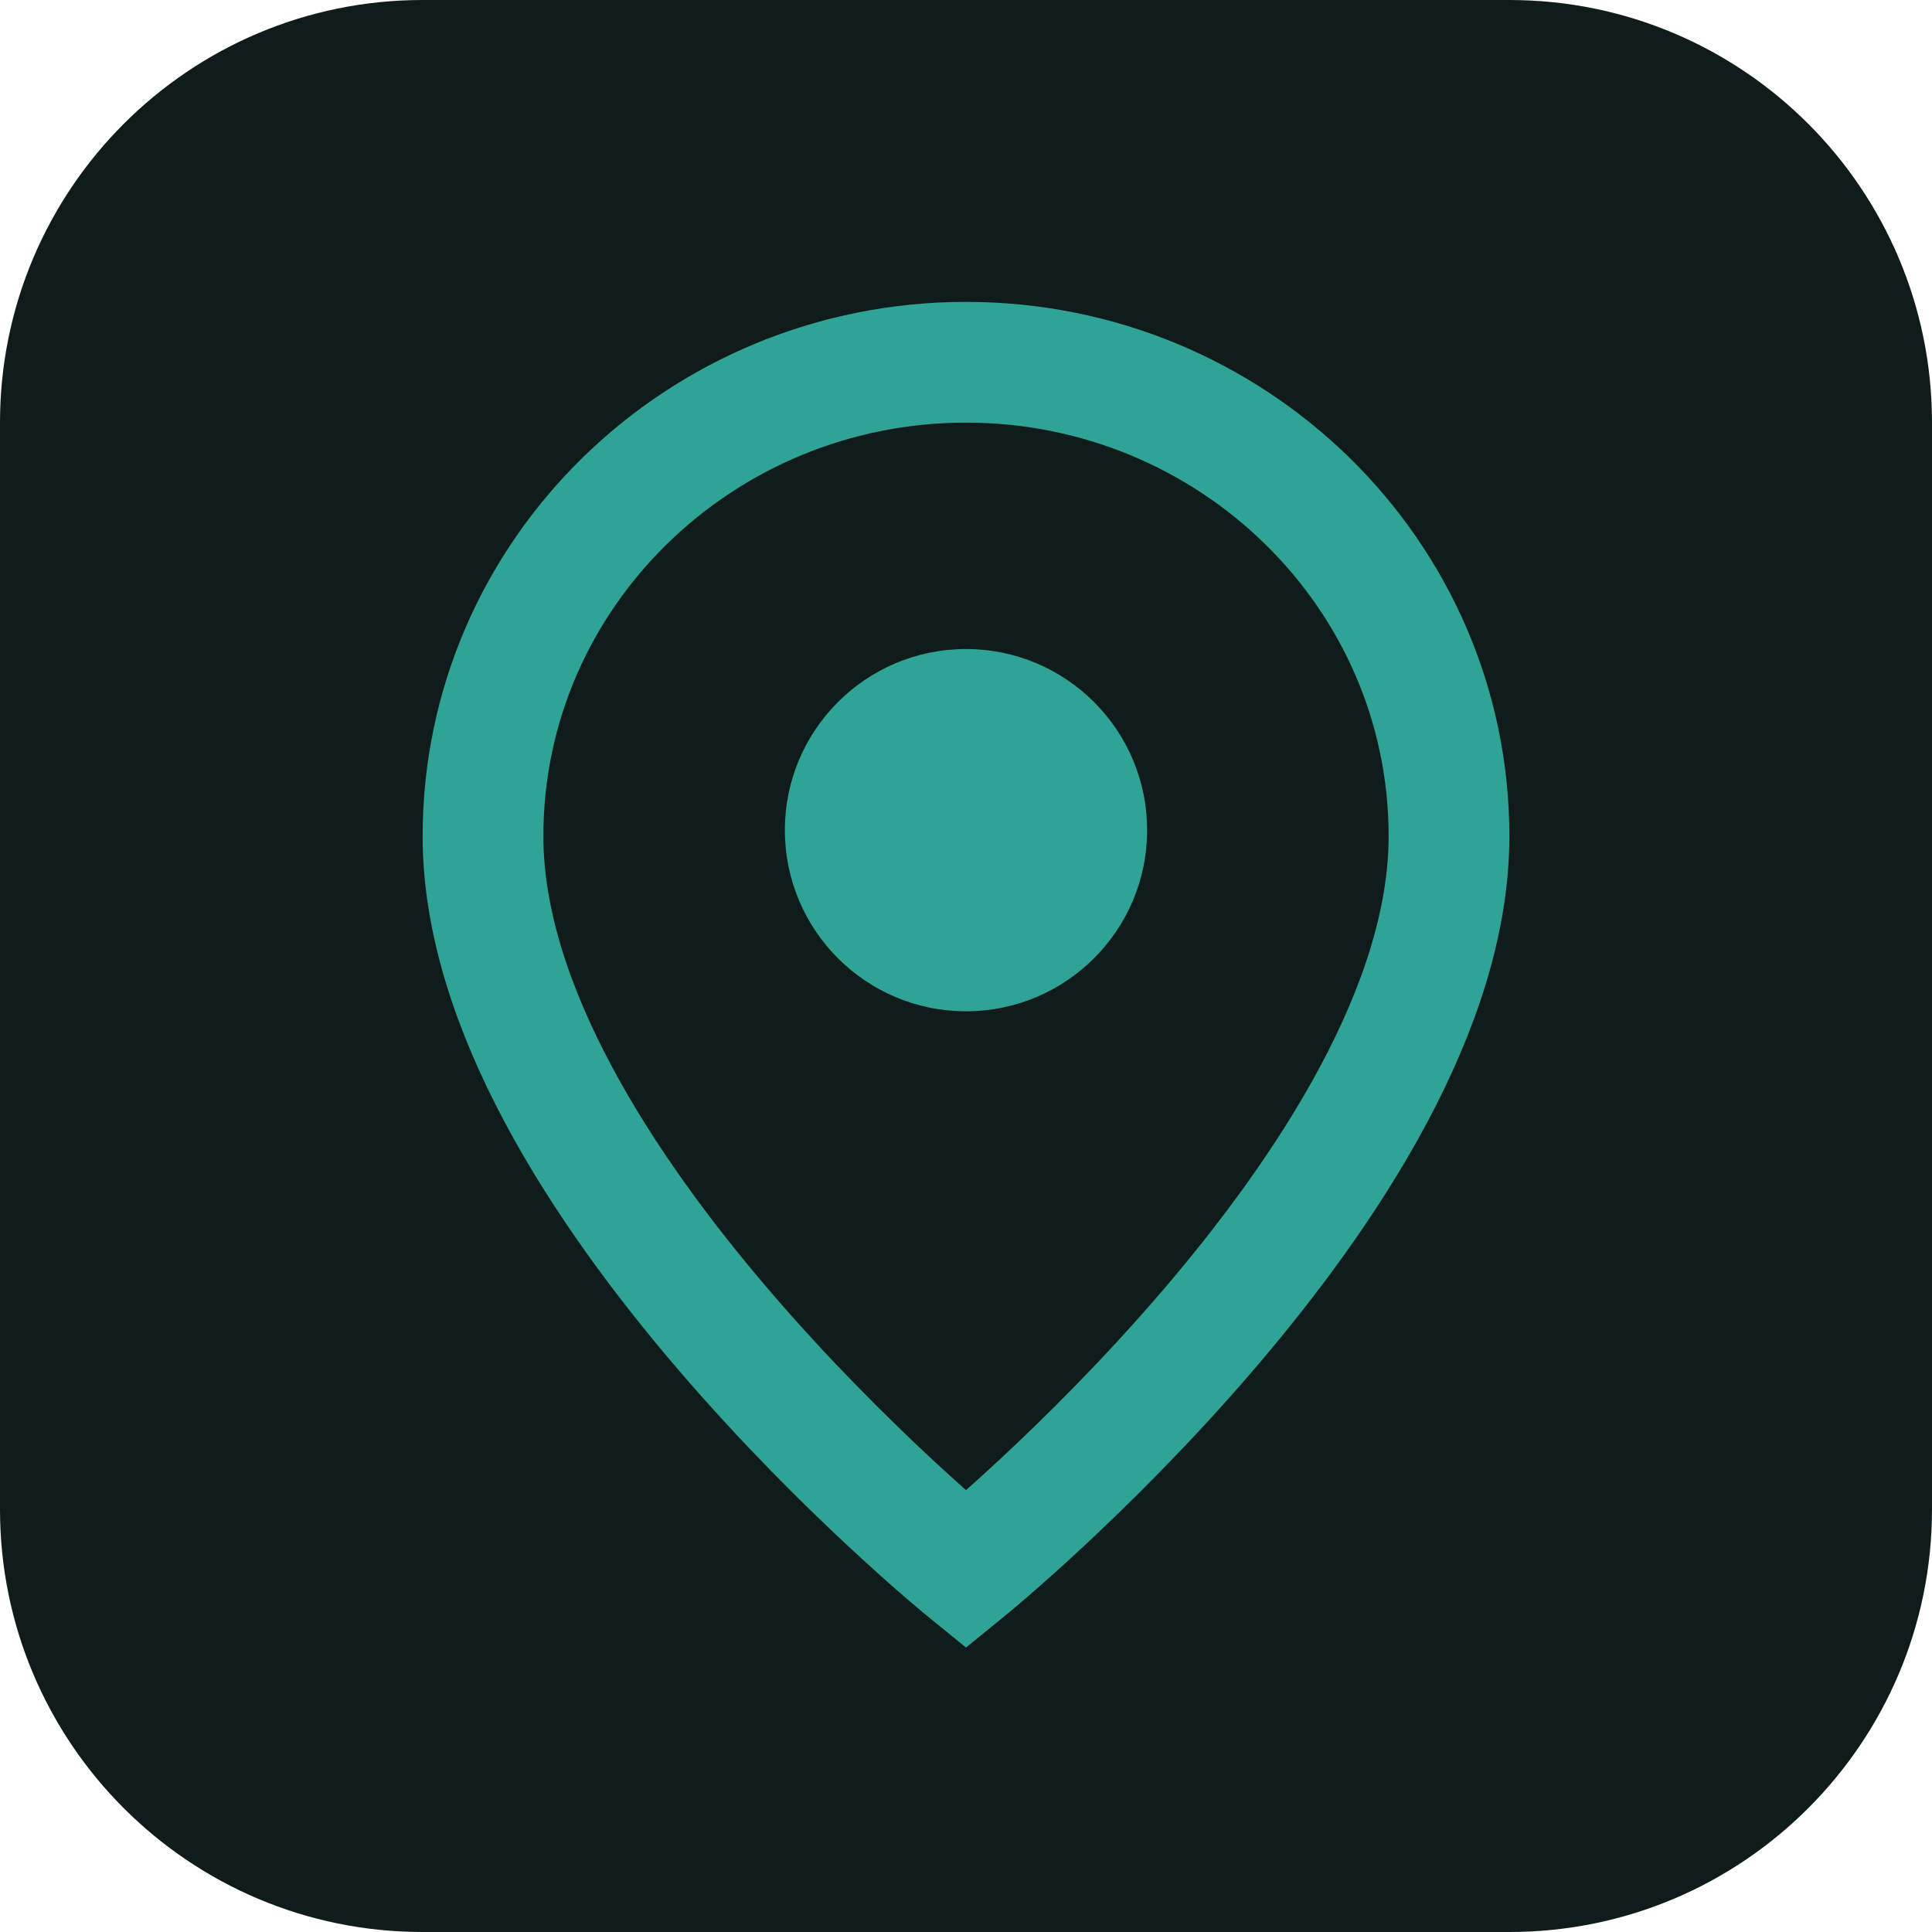
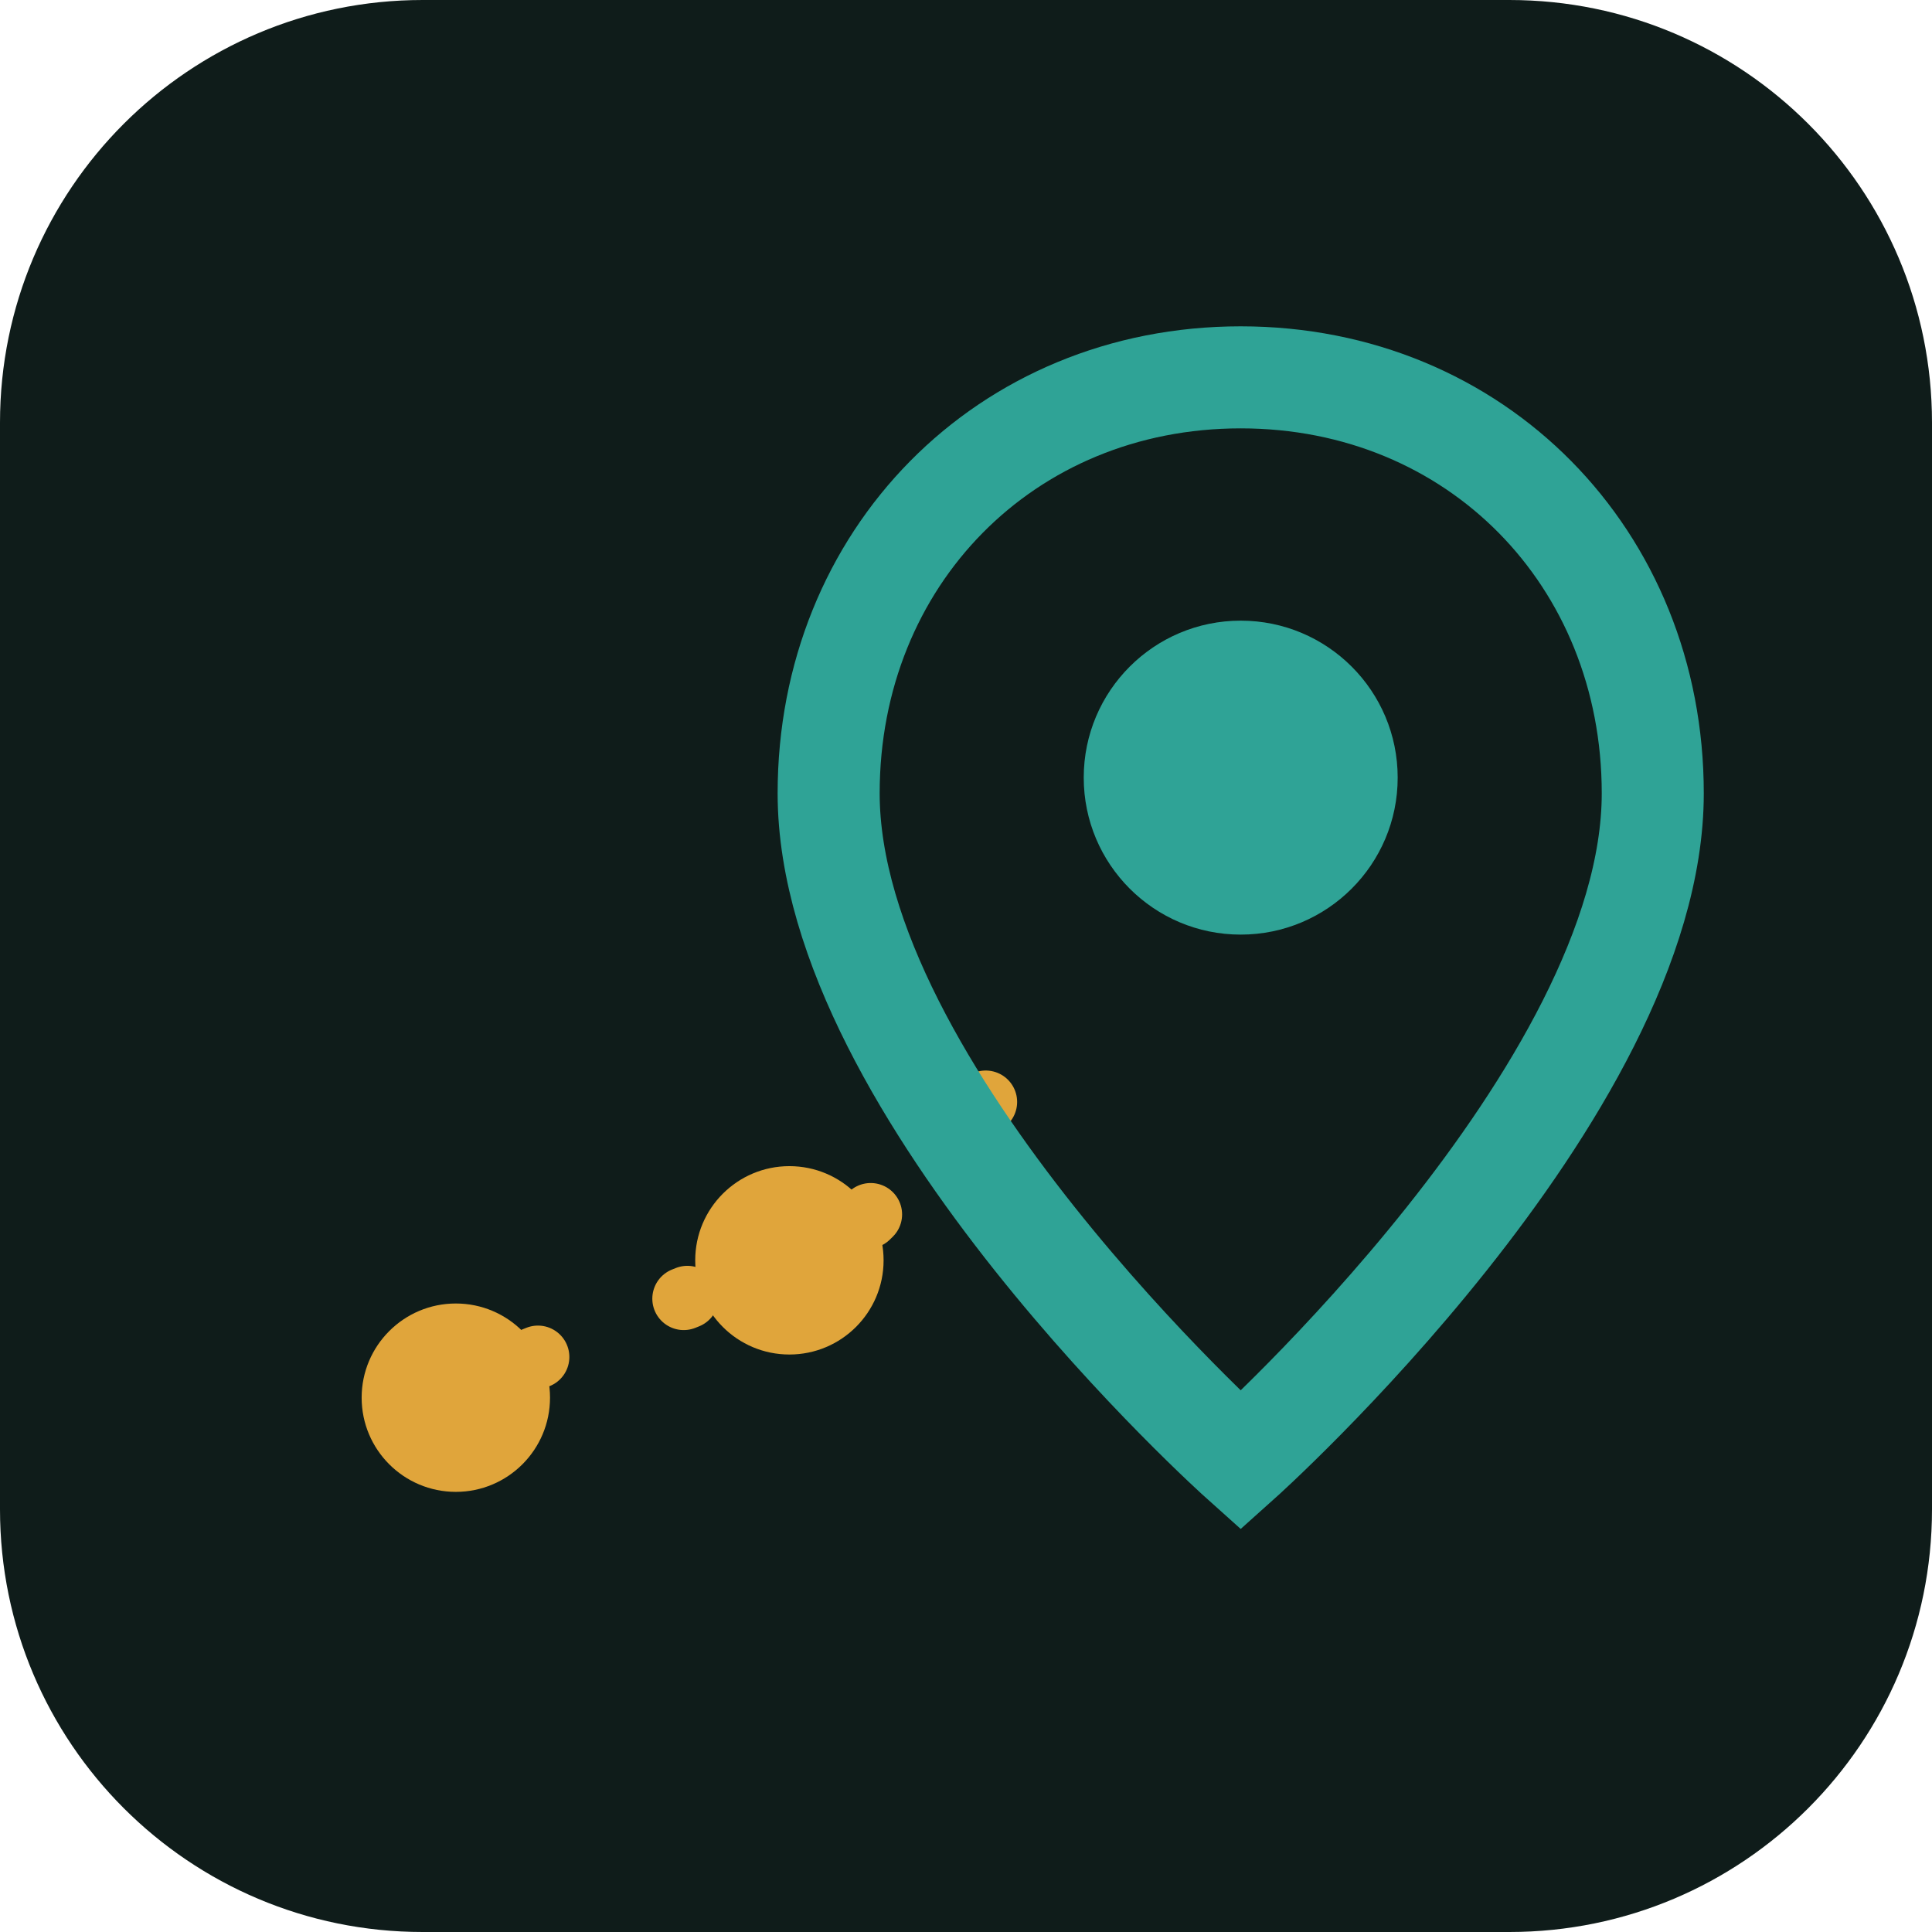
<svg xmlns="http://www.w3.org/2000/svg" viewBox="0 0 64 64" width="64" height="64">
  <rect width="64" height="64" rx="14" fill="#0f1c1a" />
-   <path d="M32 12c-8.8 0-16 7-16 15.7C16 39 32 52 32 52s16-13 16-24.3C48 19 40.8 12 32 12z" fill="none" stroke="#2fa396" stroke-width="4" />
-   <circle cx="32" cy="27.5" r="6" fill="#2fa396" />
+   <g transform="translate(6 6) scale(1.3)">
+     <circle cx="7" cy="31" r="2.4" fill="#e0a53b" />
+     <circle cx="15.5" cy="27.5" r="2.4" fill="#e0a53b" />
+     <path d="M9 30 L13.5 28.2" stroke="#e0a53b" stroke-width="1.6" stroke-linecap="round" stroke-dasharray="0.1 4" />
+     <path d="M17.5 26.4 L22 22" stroke="#e0a53b" stroke-width="1.6" stroke-linecap="round" stroke-dasharray="0.1 4" />
+     <path d="M27 5c-6 0-10.5 4.6-10.5 10.6 0 7.6 10.5 17 10.5 17s10.5-9.4 10.5-17C37.5 9.6 33 5 27 5z" fill="none" stroke="#2fa396" stroke-width="2.6" />
+     <circle cx="27" cy="15.2" r="4" fill="#2fa396" />
+   </g>
</svg>
